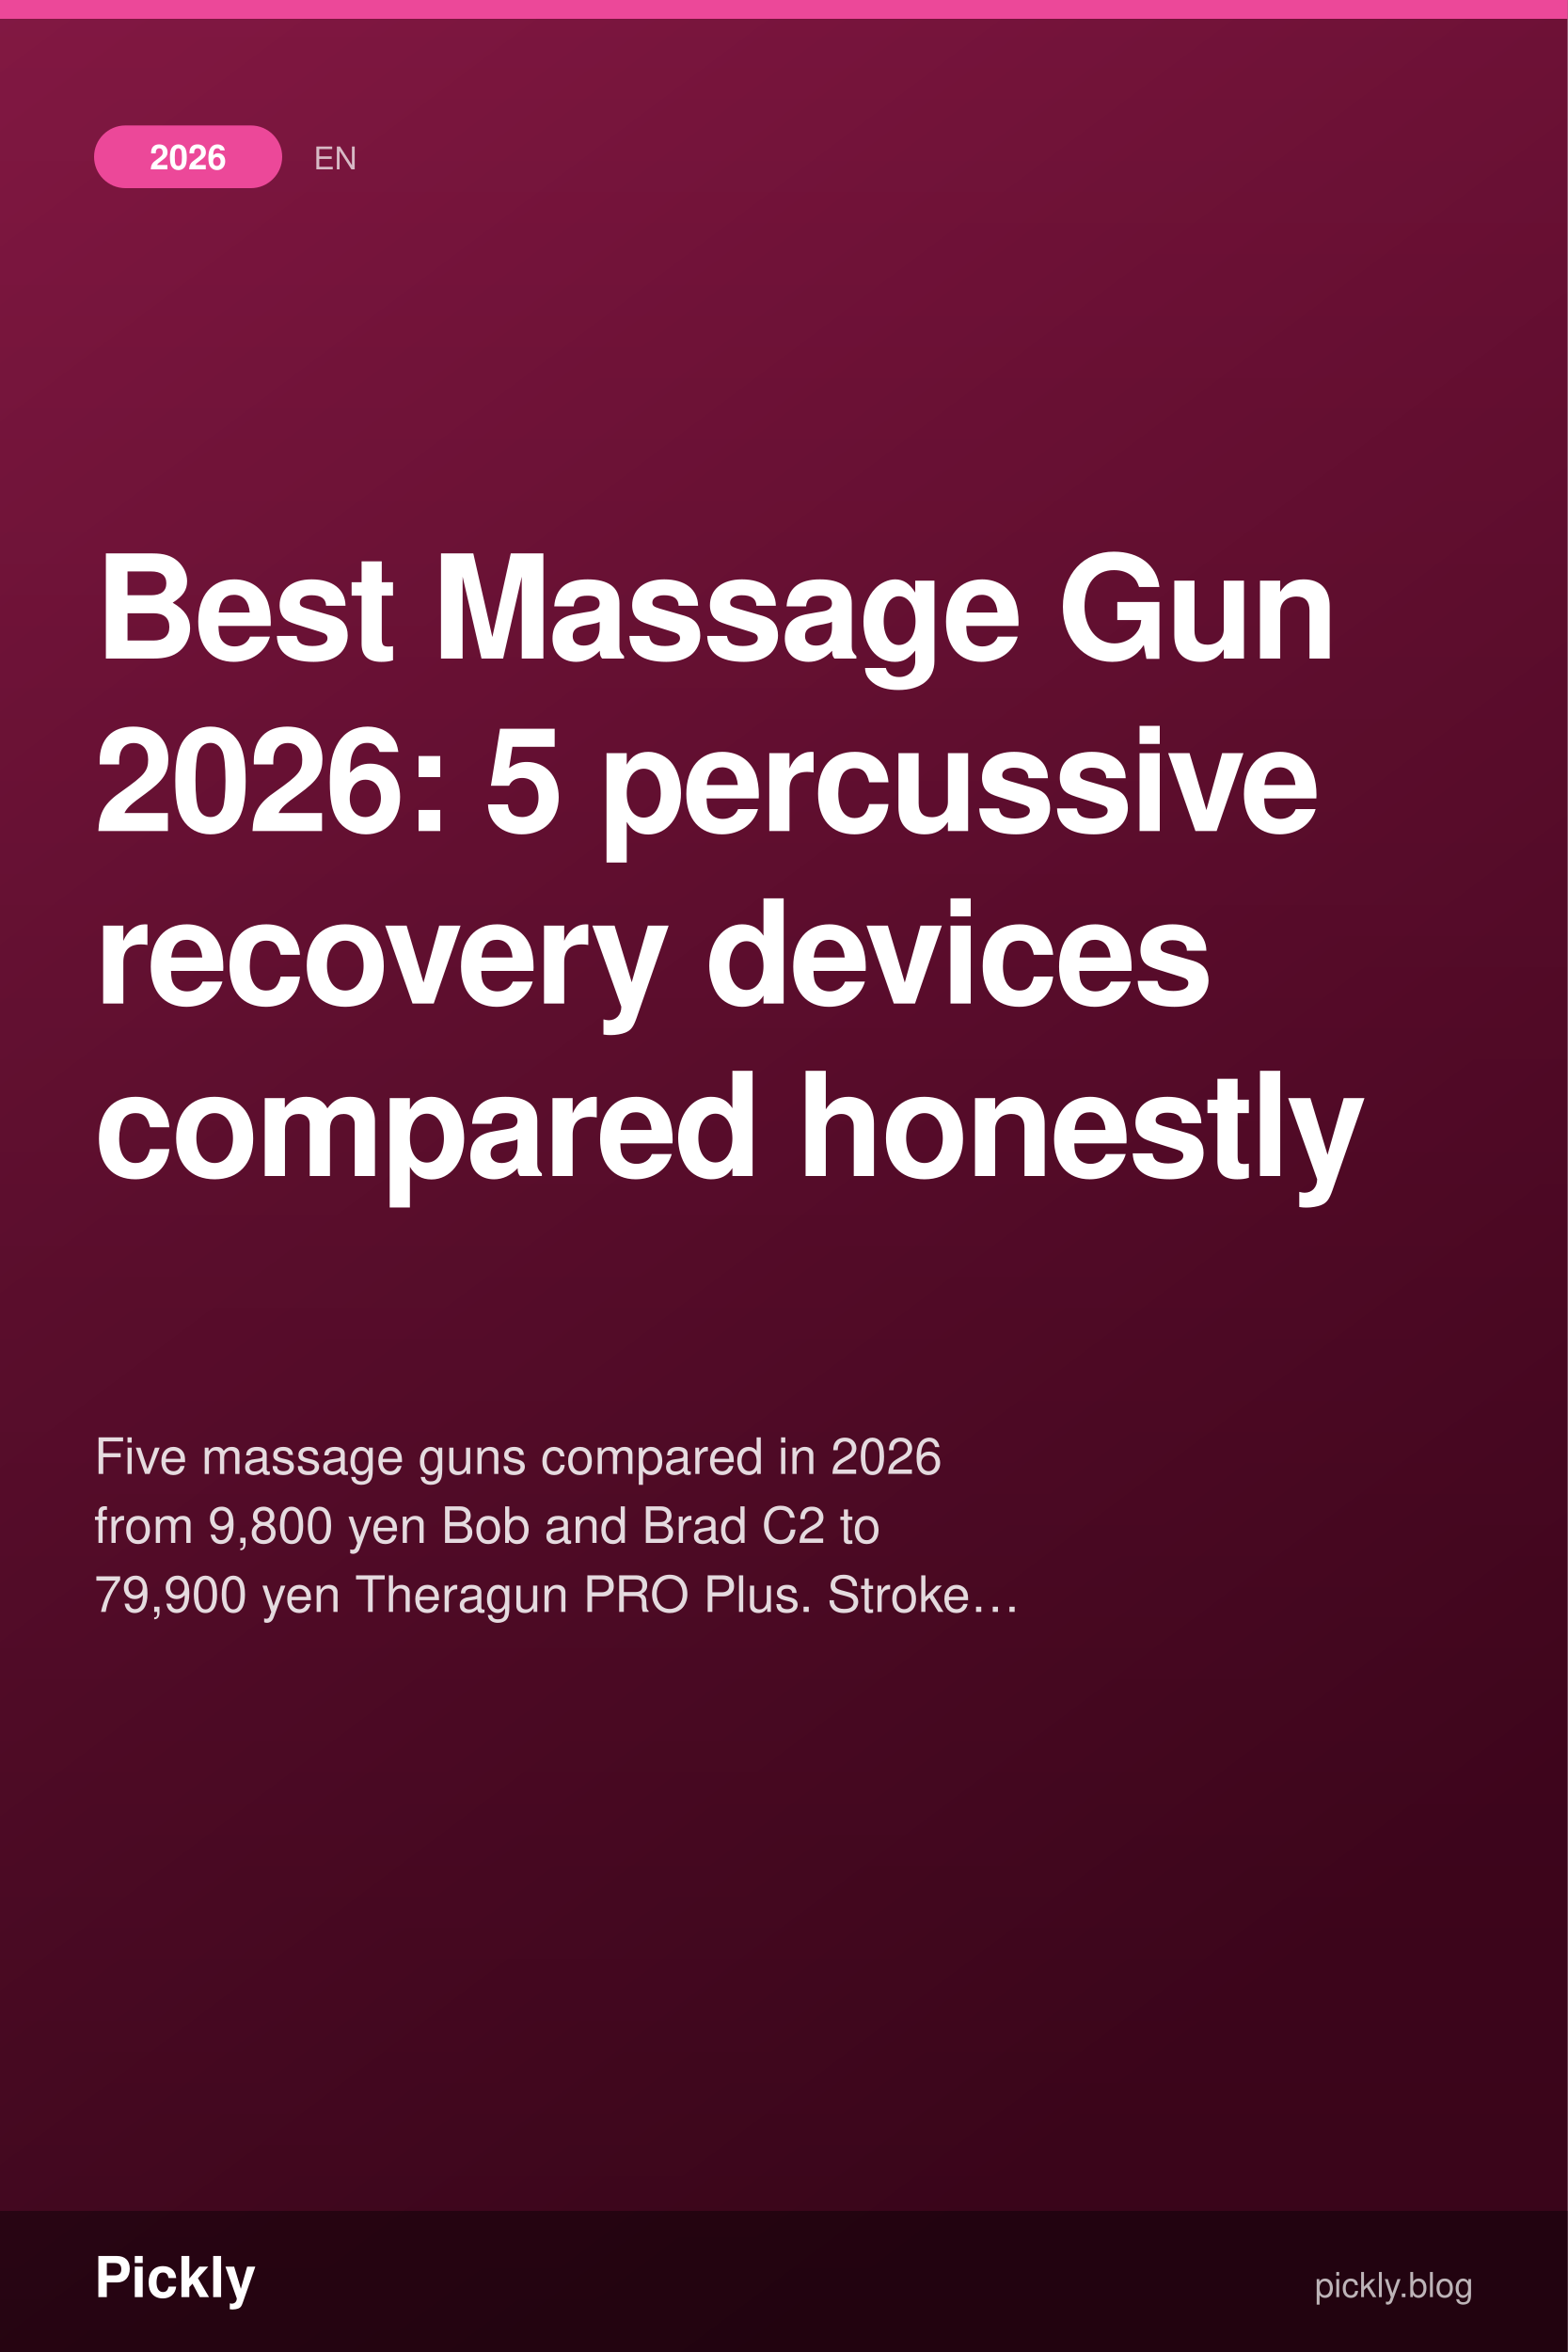
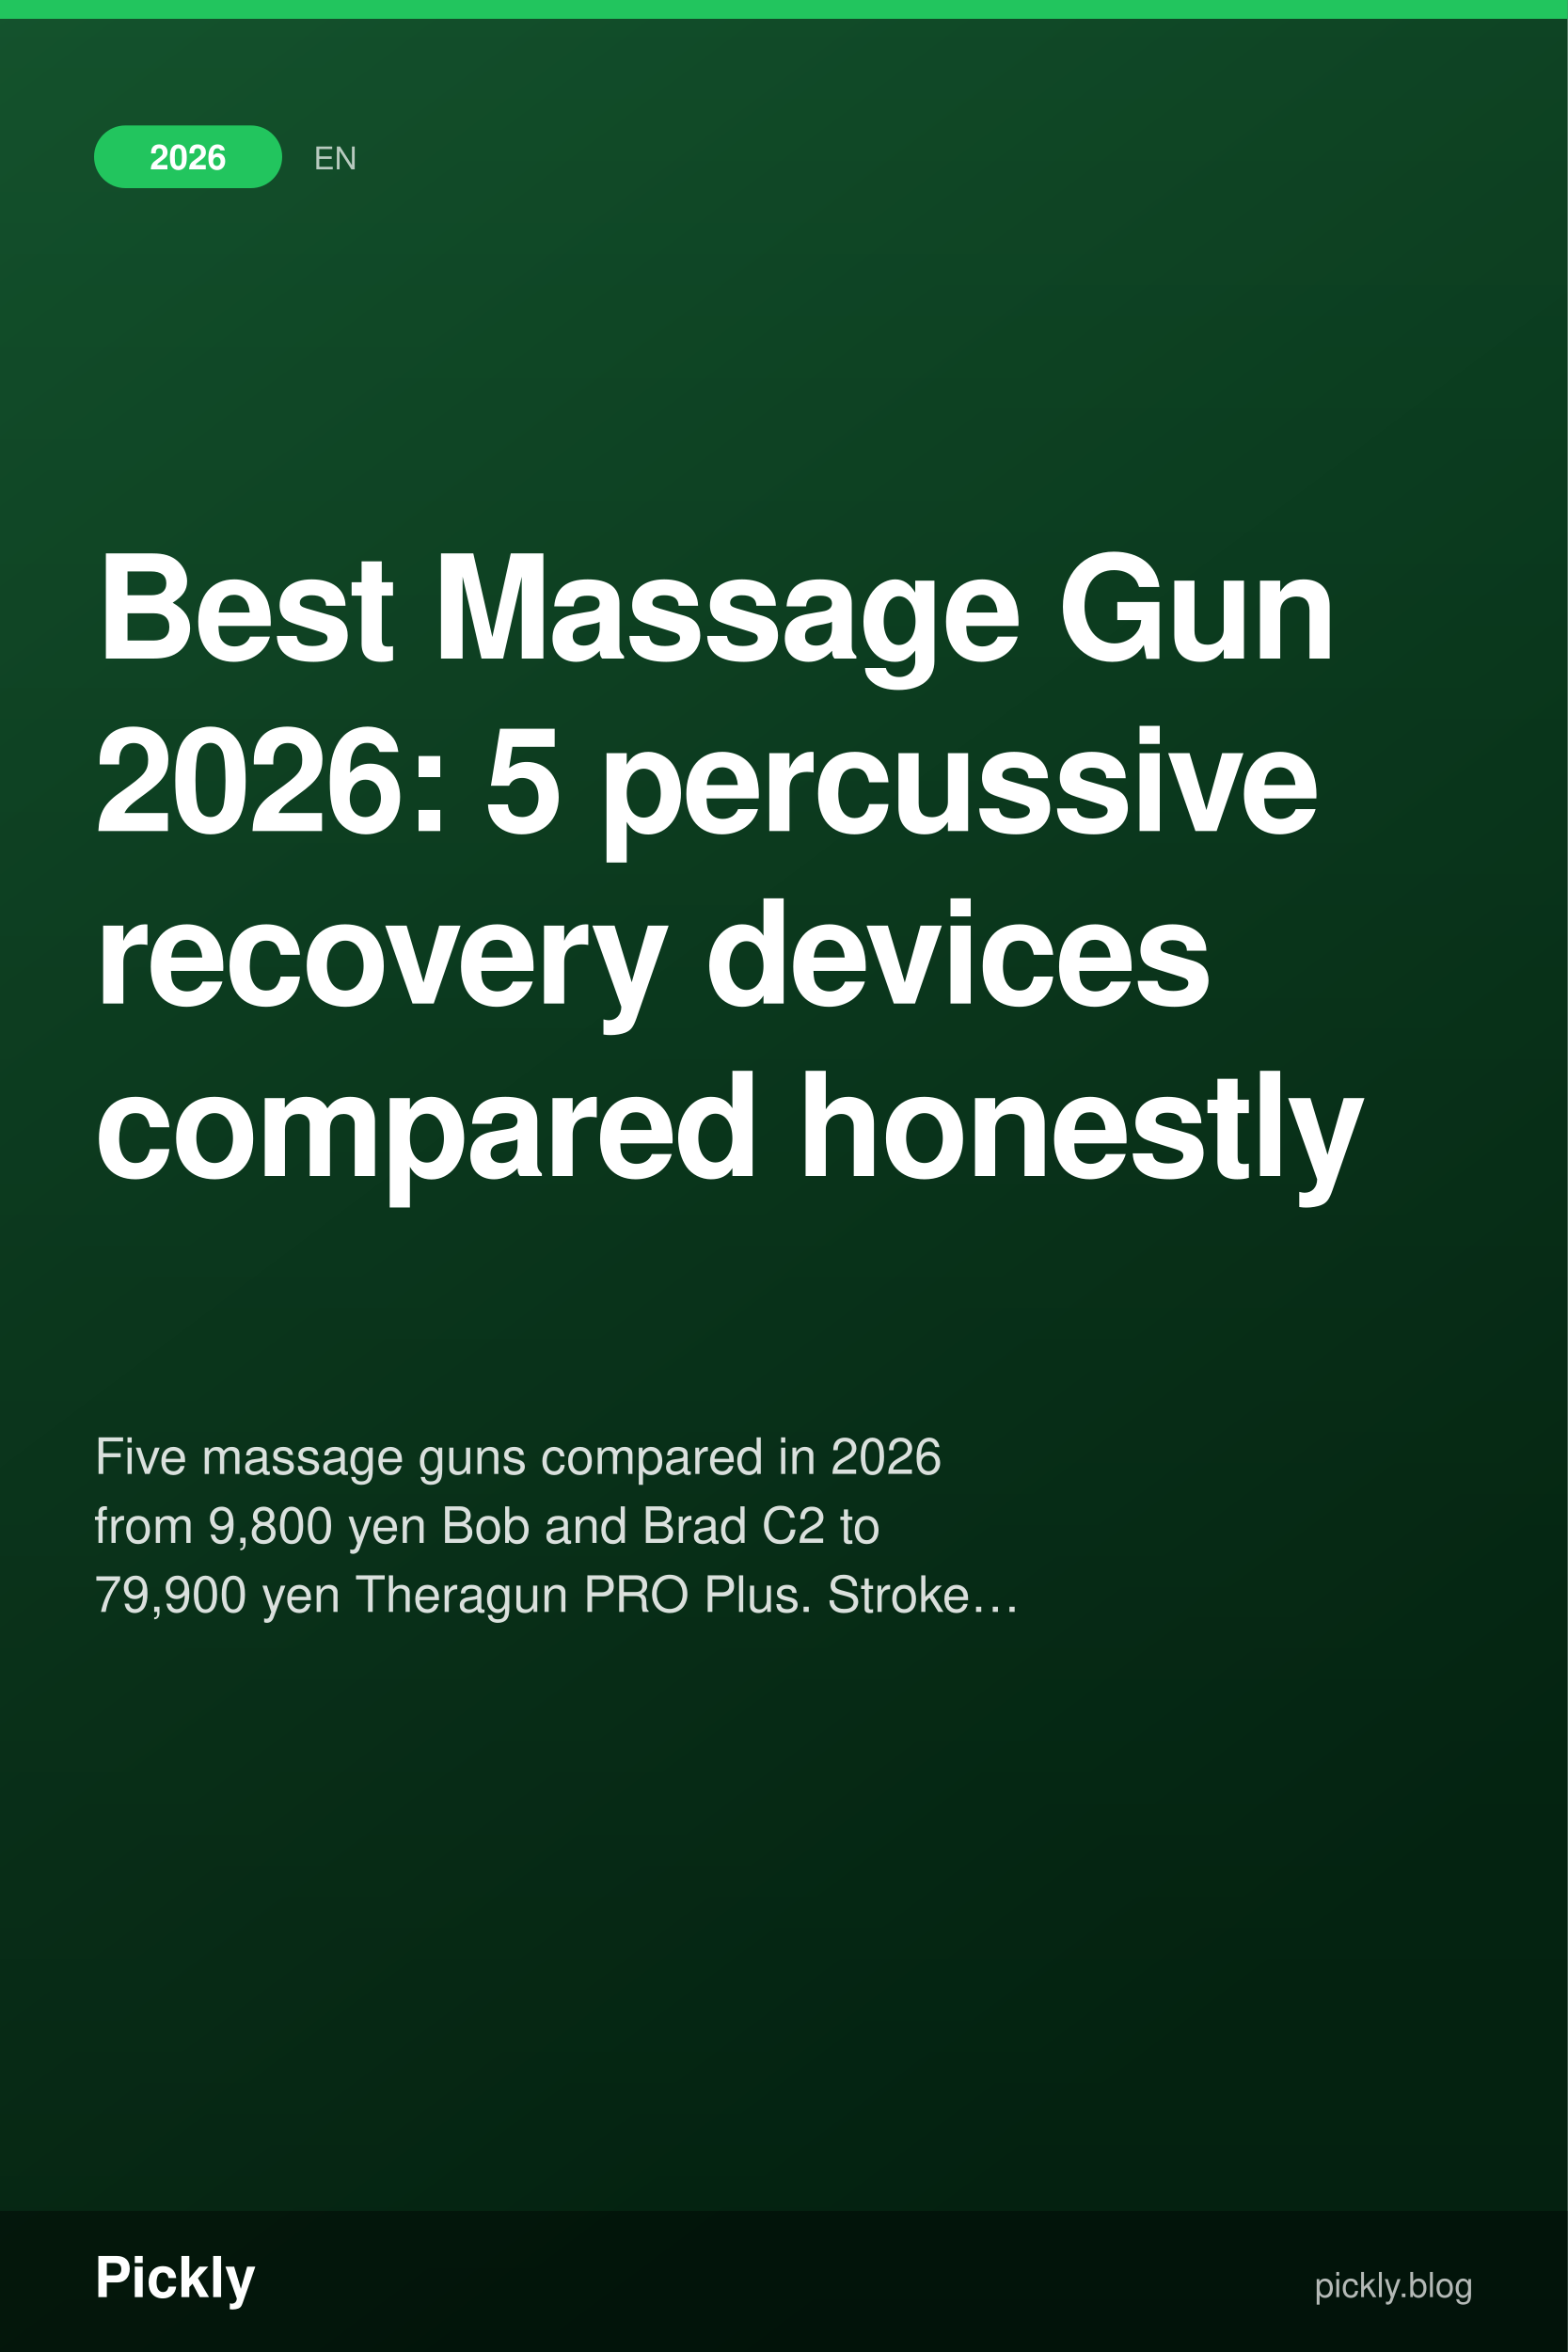
<svg xmlns="http://www.w3.org/2000/svg" width="1000" height="1500" viewBox="0 0 1000 1500">
  <defs>
    <linearGradient id="bg" x1="0" y1="0" x2="0.5" y2="1">
-       <stop offset="0" stop-color="#831843" />
-       <stop offset="1" stop-color="#500724" />
+       <stop offset="0" stop-color="#14532d" />
+       <stop offset="1" stop-color="#052e16" />
    </linearGradient>
    <linearGradient id="overlay" x1="0" y1="0" x2="0" y2="1">
      <stop offset="0" stop-color="rgba(0,0,0,0)" />
      <stop offset="1" stop-color="rgba(0,0,0,0.3)" />
    </linearGradient>
  </defs>
  <rect width="1000" height="1500" fill="url(#bg)" />
  <rect width="1000" height="1500" fill="url(#overlay)" />
-   <rect x="0" y="0" width="1000" height="12" fill="#ec4899" />
-   <rect x="60" y="80" width="120" height="40" rx="20" fill="#ec4899" />
+   <rect x="0" y="0" width="1000" height="12" fill="#22c55e" />
+   <rect x="60" y="80" width="120" height="40" rx="20" fill="#22c55e" />
  <text x="120" y="108" font-family="'Helvetica Neue', Helvetica, Arial, 'Hiragino Sans GB', 'Hiragino Sans', 'PingFang SC', 'PingFang TC', 'Apple SD Gothic Neo', 'Kohinoor Devanagari', 'Devanagari Sangam MN', 'Geeza Pro', 'SF Arabic', Thonburi, 'Sukhumvit Set', 'Arial Unicode MS', sans-serif" font-size="22" fill="#ffffff" font-weight="700" text-anchor="middle">2026</text>
  <text x="200" y="108" font-family="'Helvetica Neue', Helvetica, Arial, 'Hiragino Sans GB', 'Hiragino Sans', 'PingFang SC', 'PingFang TC', 'Apple SD Gothic Neo', 'Kohinoor Devanagari', 'Devanagari Sangam MN', 'Geeza Pro', 'SF Arabic', Thonburi, 'Sukhumvit Set', 'Arial Unicode MS', sans-serif" font-size="20" fill="rgba(255,255,255,0.7)" font-weight="500">EN</text>
  <text x="60" y="420" font-family="'Helvetica Neue', Helvetica, Arial, 'Hiragino Sans GB', 'Hiragino Sans', 'PingFang SC', 'PingFang TC', 'Apple SD Gothic Neo', 'Kohinoor Devanagari', 'Devanagari Sangam MN', 'Geeza Pro', 'SF Arabic', Thonburi, 'Sukhumvit Set', 'Arial Unicode MS', sans-serif" font-size="92" fill="#ffffff" font-weight="900" letter-spacing="-2" text-anchor="start">Best Massage Gun</text>
  <text x="60" y="530" font-family="'Helvetica Neue', Helvetica, Arial, 'Hiragino Sans GB', 'Hiragino Sans', 'PingFang SC', 'PingFang TC', 'Apple SD Gothic Neo', 'Kohinoor Devanagari', 'Devanagari Sangam MN', 'Geeza Pro', 'SF Arabic', Thonburi, 'Sukhumvit Set', 'Arial Unicode MS', sans-serif" font-size="92" fill="#ffffff" font-weight="900" letter-spacing="-2" text-anchor="start">2026: 5 percussive</text>
  <text x="60" y="640" font-family="'Helvetica Neue', Helvetica, Arial, 'Hiragino Sans GB', 'Hiragino Sans', 'PingFang SC', 'PingFang TC', 'Apple SD Gothic Neo', 'Kohinoor Devanagari', 'Devanagari Sangam MN', 'Geeza Pro', 'SF Arabic', Thonburi, 'Sukhumvit Set', 'Arial Unicode MS', sans-serif" font-size="92" fill="#ffffff" font-weight="900" letter-spacing="-2" text-anchor="start">recovery devices</text>
  <text x="60" y="750" font-family="'Helvetica Neue', Helvetica, Arial, 'Hiragino Sans GB', 'Hiragino Sans', 'PingFang SC', 'PingFang TC', 'Apple SD Gothic Neo', 'Kohinoor Devanagari', 'Devanagari Sangam MN', 'Geeza Pro', 'SF Arabic', Thonburi, 'Sukhumvit Set', 'Arial Unicode MS', sans-serif" font-size="92" fill="#ffffff" font-weight="900" letter-spacing="-2" text-anchor="start">compared honestly</text>
  <text x="60" y="940" font-family="'Helvetica Neue', Helvetica, Arial, 'Hiragino Sans GB', 'Hiragino Sans', 'PingFang SC', 'PingFang TC', 'Apple SD Gothic Neo', 'Kohinoor Devanagari', 'Devanagari Sangam MN', 'Geeza Pro', 'SF Arabic', Thonburi, 'Sukhumvit Set', 'Arial Unicode MS', sans-serif" font-size="32" fill="rgba(255,255,255,0.85)" font-weight="400" text-anchor="start">Five massage guns compared in 2026</text>
  <text x="60" y="984" font-family="'Helvetica Neue', Helvetica, Arial, 'Hiragino Sans GB', 'Hiragino Sans', 'PingFang SC', 'PingFang TC', 'Apple SD Gothic Neo', 'Kohinoor Devanagari', 'Devanagari Sangam MN', 'Geeza Pro', 'SF Arabic', Thonburi, 'Sukhumvit Set', 'Arial Unicode MS', sans-serif" font-size="32" fill="rgba(255,255,255,0.85)" font-weight="400" text-anchor="start">from 9,800 yen Bob and Brad C2 to</text>
  <text x="60" y="1028" font-family="'Helvetica Neue', Helvetica, Arial, 'Hiragino Sans GB', 'Hiragino Sans', 'PingFang SC', 'PingFang TC', 'Apple SD Gothic Neo', 'Kohinoor Devanagari', 'Devanagari Sangam MN', 'Geeza Pro', 'SF Arabic', Thonburi, 'Sukhumvit Set', 'Arial Unicode MS', sans-serif" font-size="32" fill="rgba(255,255,255,0.85)" font-weight="400" text-anchor="start">79,900 yen Theragun PRO Plus. Stroke…</text>
  <rect x="0" y="1410" width="1000" height="90" fill="rgba(0,0,0,0.4)" />
  <text x="60" y="1465" font-family="'Helvetica Neue', Helvetica, Arial, 'Hiragino Sans GB', 'Hiragino Sans', 'PingFang SC', 'PingFang TC', 'Apple SD Gothic Neo', 'Kohinoor Devanagari', 'Devanagari Sangam MN', 'Geeza Pro', 'SF Arabic', Thonburi, 'Sukhumvit Set', 'Arial Unicode MS', sans-serif" font-size="36" fill="#ffffff" font-weight="800">Pickly</text>
  <text x="940" y="1465" font-family="'Helvetica Neue', Helvetica, Arial, 'Hiragino Sans GB', 'Hiragino Sans', 'PingFang SC', 'PingFang TC', 'Apple SD Gothic Neo', 'Kohinoor Devanagari', 'Devanagari Sangam MN', 'Geeza Pro', 'SF Arabic', Thonburi, 'Sukhumvit Set', 'Arial Unicode MS', sans-serif" font-size="22" fill="rgba(255,255,255,0.7)" font-weight="500" text-anchor="end">pickly.blog</text>
</svg>
